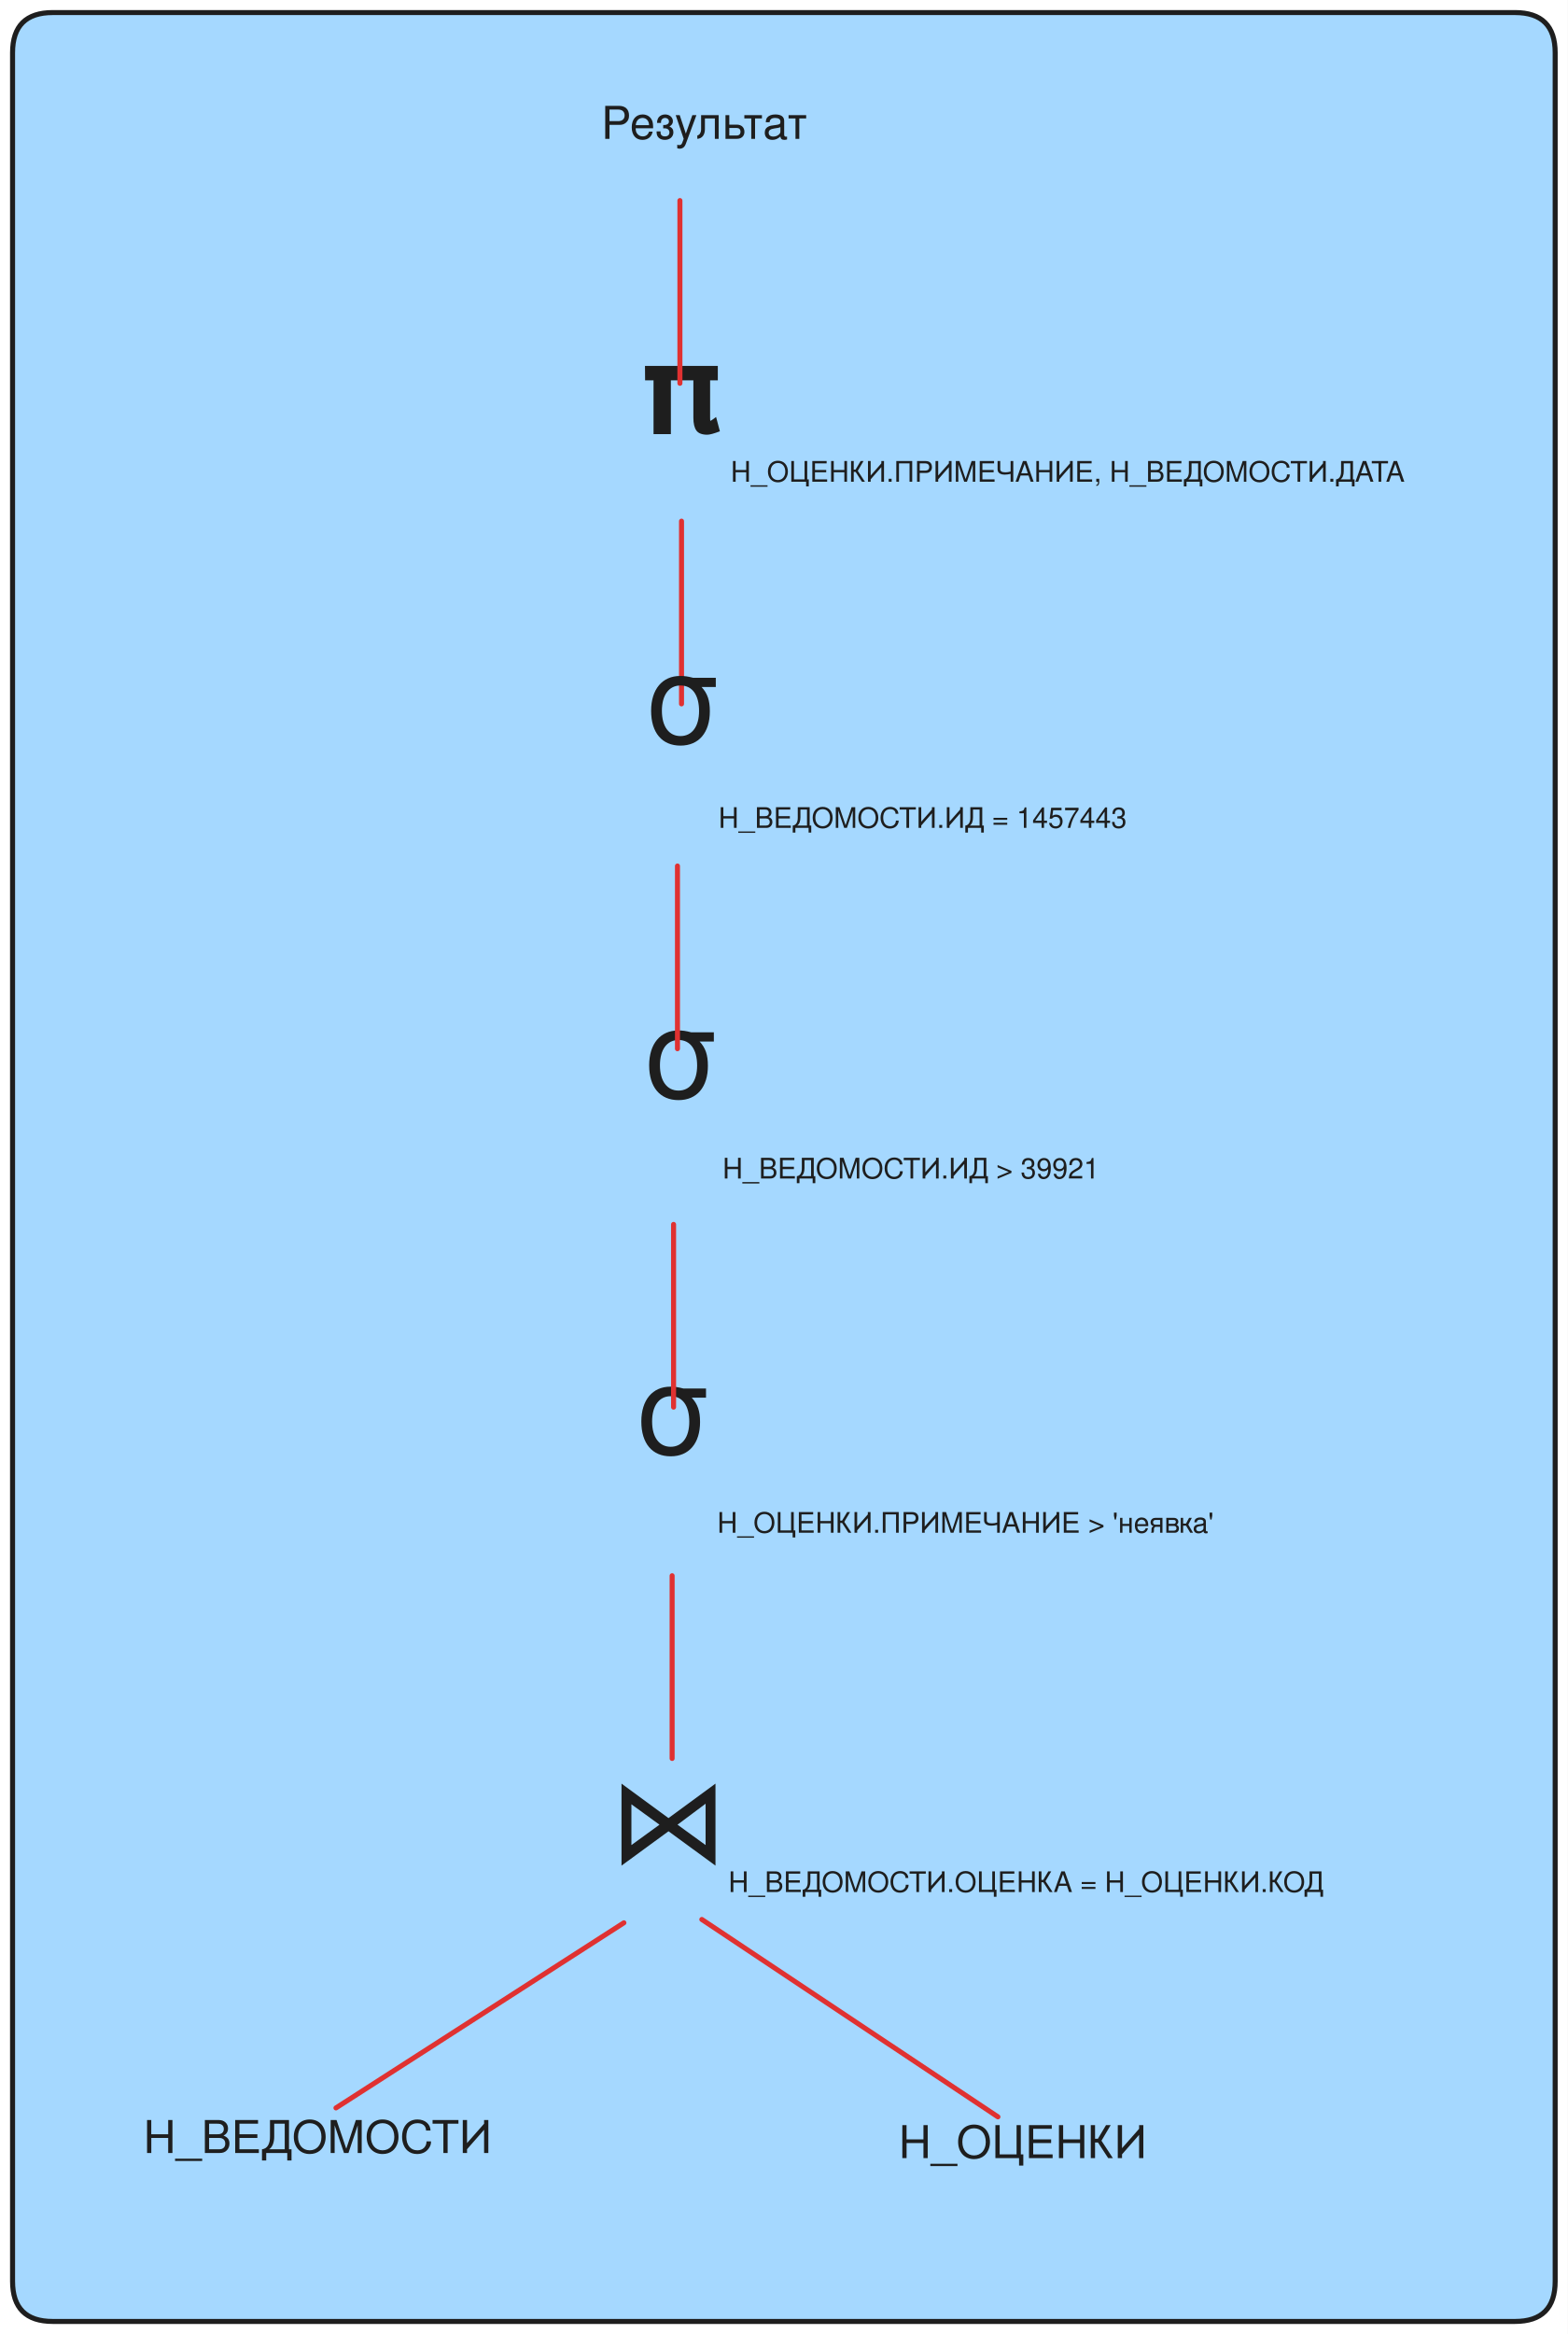
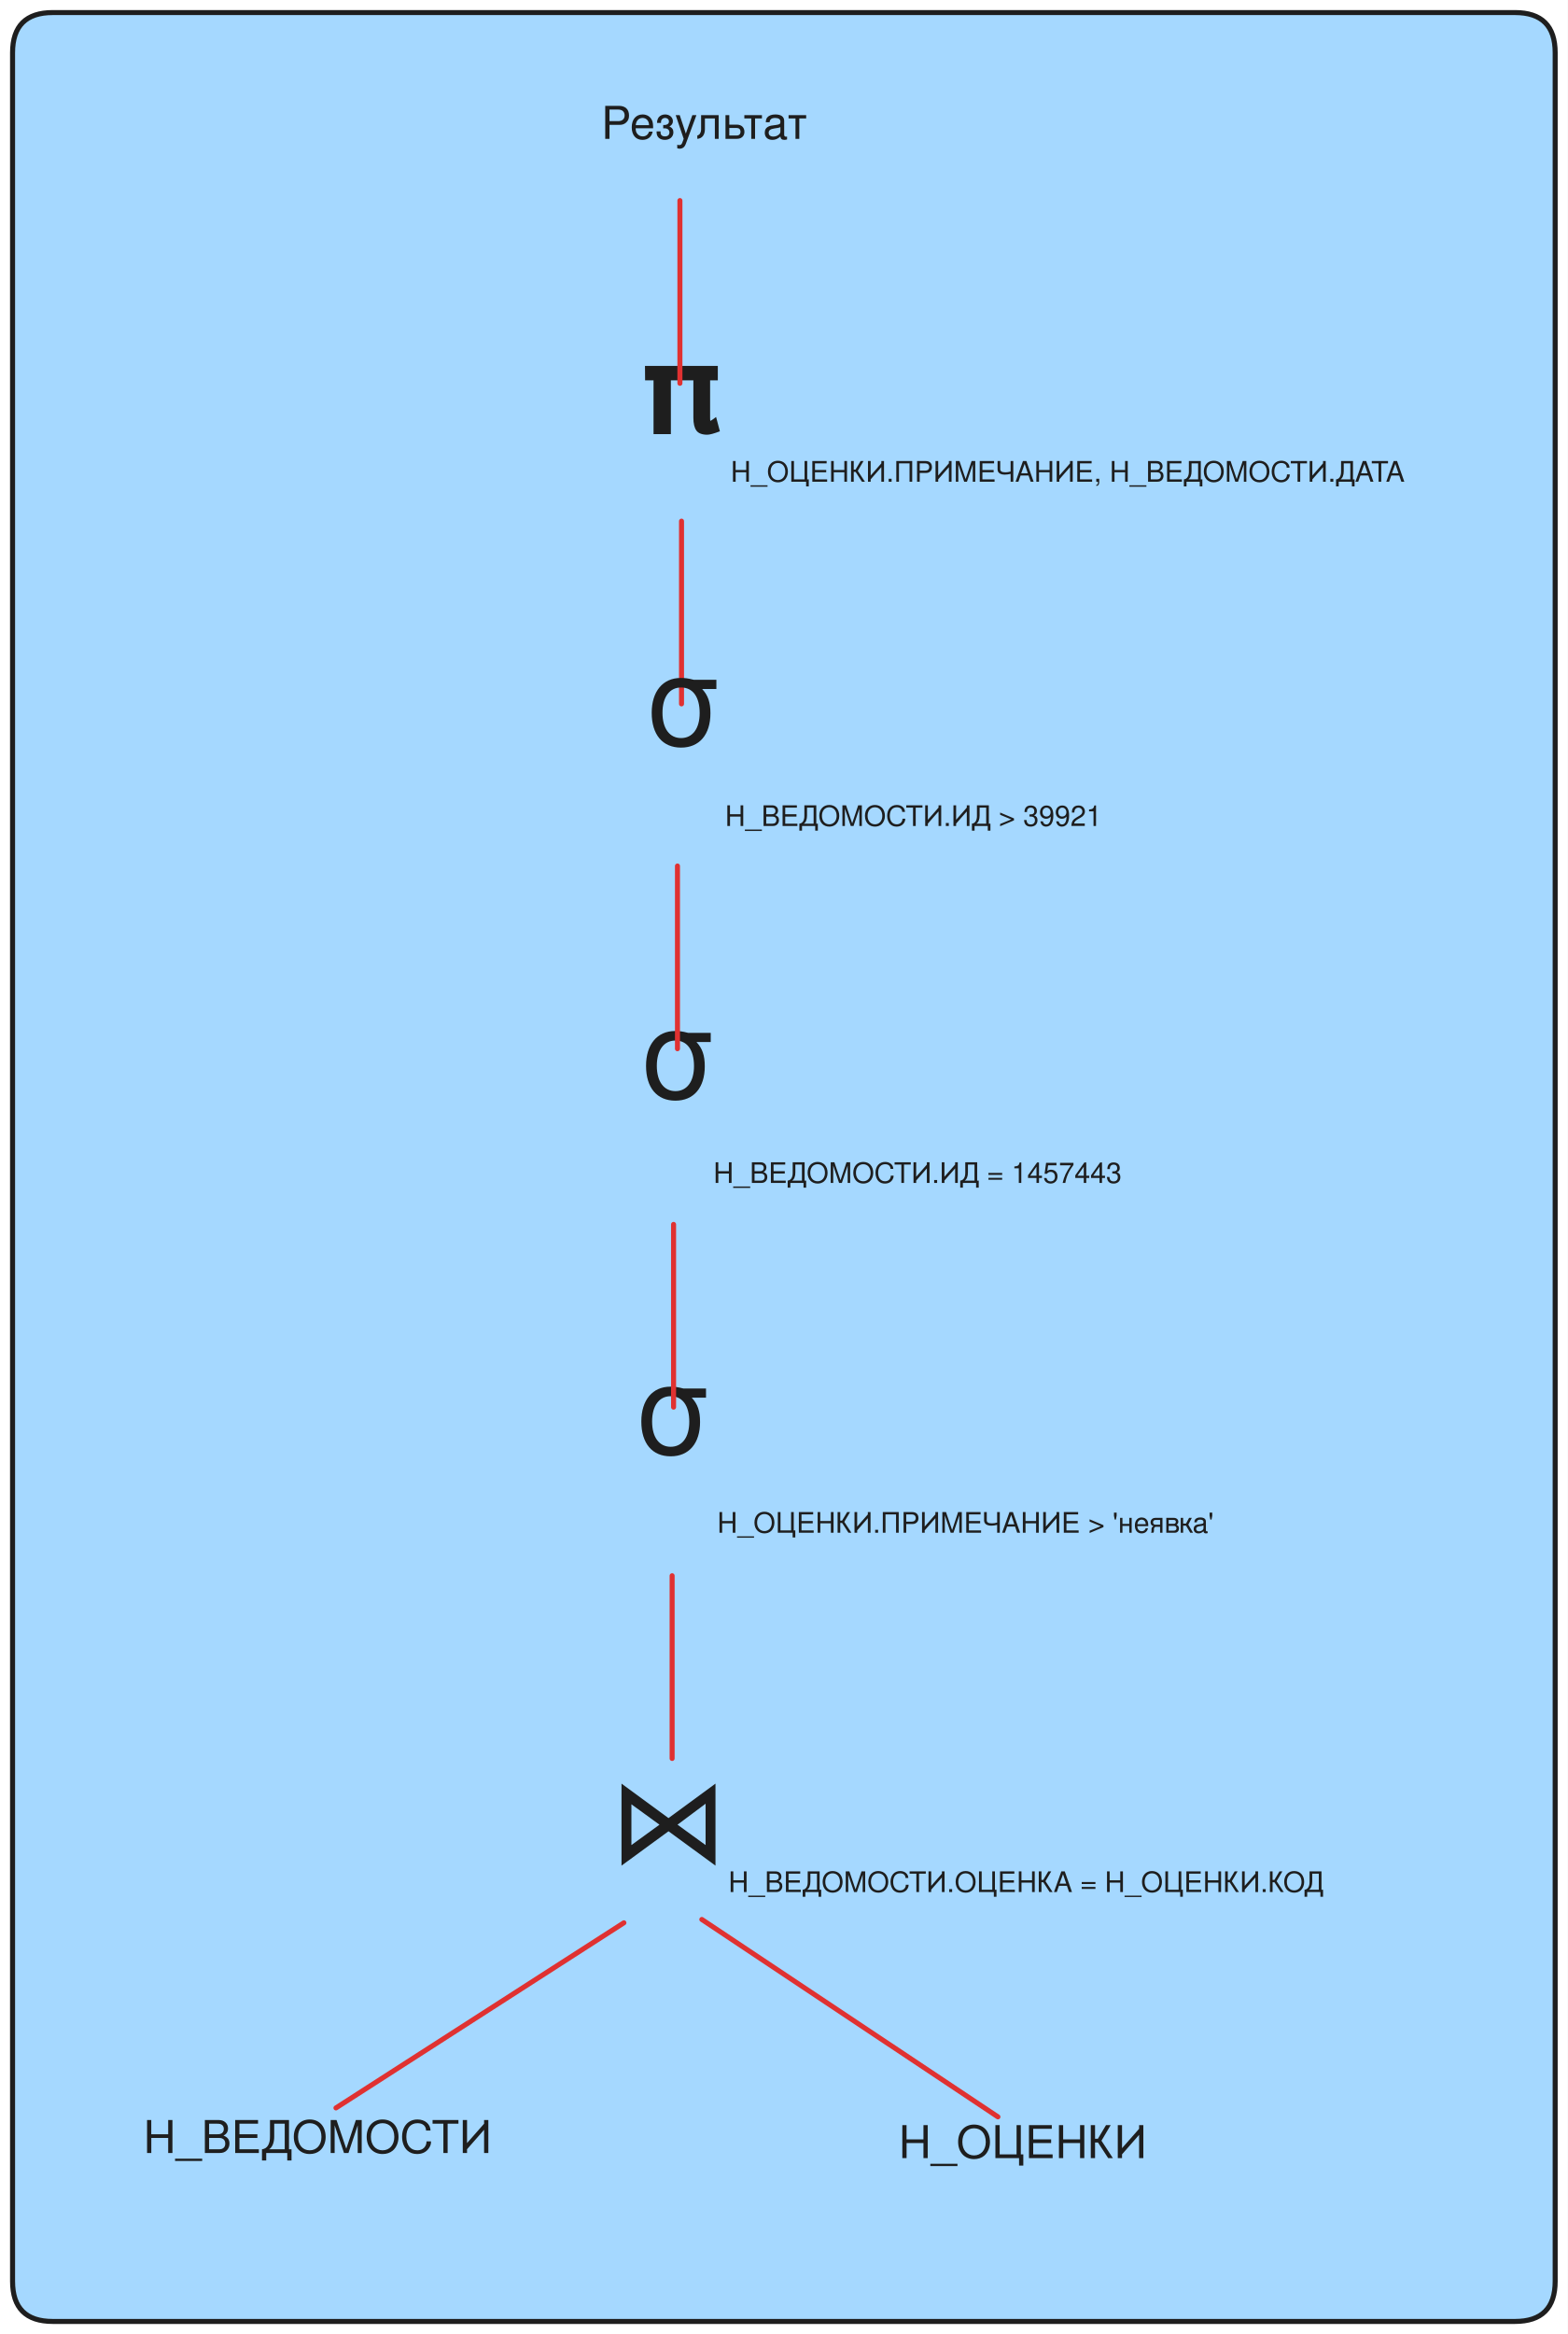
<svg xmlns="http://www.w3.org/2000/svg" version="1.1" viewBox="0 0 1247.929 1857.345" width="2495.858" height="3714.691">
  <defs>
    <style class="style-fonts">
      @font-face {
        font-family: "Virgil";
        src: url("https://excalidraw.com/Virgil.woff2");
      }
      @font-face {
        font-family: "Cascadia";
        src: url("https://excalidraw.com/Cascadia.woff2");
      }
      @font-face {
        font-family: "Assistant";
        src: url("https://excalidraw.com/Assistant-Regular.woff2");
      }
    </style>
  </defs>
  <rect x="0" y="0" width="1247.929" height="1857.345" fill="#ffffff" />
  <g stroke-linecap="round" transform="translate(10 10) rotate(0 613.9644 918.6727)">
-     <path d="M32 0 C358.39 0, 684.79 0, 1195.93 0 C1217.26 0, 1227.93 10.67, 1227.93 32 C1227.93 602.96, 1227.93 1173.92, 1227.93 1805.35 C1227.93 1826.68, 1217.26 1837.35, 1195.93 1837.35 C922.16 1837.35, 648.39 1837.35, 32 1837.35 C10.67 1837.35, 0 1826.68, 0 1805.35 C0 1381.08, 0 956.81, 0 32 C0 10.67, 10.67 0, 32 0" stroke="none" stroke-width="0" fill="#a5d8ff" />
-     <path d="M32 0 C439.12 0, 846.24 0, 1195.93 0 M32 0 C491.38 0, 950.76 0, 1195.93 0 M1195.93 0 C1217.26 0, 1227.93 10.67, 1227.93 32 M1195.93 0 C1217.26 0, 1227.93 10.67, 1227.93 32 M1227.93 32 C1227.93 657.09, 1227.93 1282.18, 1227.93 1805.35 M1227.93 32 C1227.93 421.03, 1227.93 810.06, 1227.93 1805.35 M1227.93 1805.35 C1227.93 1826.68, 1217.26 1837.35, 1195.93 1837.35 M1227.93 1805.35 C1227.93 1826.68, 1217.26 1837.35, 1195.93 1837.35 M1195.93 1837.35 C765.67 1837.35, 335.4 1837.35, 32 1837.35 M1195.93 1837.35 C784.26 1837.35, 372.59 1837.35, 32 1837.35 M32 1837.35 C10.67 1837.35, 0 1826.68, 0 1805.35 M32 1837.35 C10.67 1837.35, 0 1826.68, 0 1805.35 M0 1805.35 C0 1333.59, 0 861.84, 0 32 M0 1805.35 C0 1232.6, 0 659.86, 0 32 M0 32 C0 10.67, 10.67 0, 32 0 M0 32 C0 10.67, 10.67 0, 32 0" stroke="#1e1e1e" stroke-width="4" fill="none" />
+     <path d="M32 0 C457.1 0, 882.2 0, 1195.93 0 C1217.26 0, 1227.93 10.67, 1227.93 32 C1227.93 716.4, 1227.93 1400.8, 1227.93 1805.35 C1227.93 1826.68, 1217.26 1837.35, 1195.93 1837.35 C888.72 1837.35, 581.51 1837.35, 32 1837.35 C10.67 1837.35, 0 1826.68, 0 1805.35 C0 1423.15, 0 1040.96, 0 32 C0 10.67, 10.67 0, 32 0" stroke="none" stroke-width="0" fill="#a5d8ff" />
+     <path d="M32 0 C296.59 0, 561.19 0, 1195.93 0 M32 0 C476.92 0, 921.85 0, 1195.93 0 M1195.93 0 C1217.26 0, 1227.93 10.67, 1227.93 32 M1195.93 0 C1217.26 0, 1227.93 10.67, 1227.93 32 M1227.93 32 C1227.93 435.69, 1227.93 839.38, 1227.93 1805.35 M1227.93 32 C1227.93 637.12, 1227.93 1242.24, 1227.93 1805.35 M1227.93 1805.35 C1227.93 1826.68, 1217.26 1837.35, 1195.93 1837.35 M1227.93 1805.35 C1227.93 1826.68, 1217.26 1837.35, 1195.93 1837.35 M1195.93 1837.35 C747.36 1837.35, 298.79 1837.35, 32 1837.35 M1195.93 1837.35 C731.84 1837.35, 267.76 1837.35, 32 1837.35 M32 1837.35 C10.67 1837.35, 0 1826.68, 0 1805.35 M32 1837.35 C10.67 1837.35, 0 1826.68, 0 1805.35 M0 1805.35 C0 1235.28, 0 665.22, 0 32 M0 1805.35 C0 1183.78, 0 562.22, 0 32 M0 32 C0 10.67, 10.67 0, 32 0 M0 32 C0 10.67, 10.67 0, 32 0" stroke="#1e1e1e" stroke-width="4" fill="none" />
  </g>
  <g transform="translate(713.9139 1708.065) rotate(0 100.1953 20.7)">
    <text x="100.195" y="0" font-family="Helvetica, Segoe UI Emoji" font-size="36px" fill="#1e1e1e" text-anchor="middle" style="white-space: pre;" direction="ltr" dominant-baseline="text-before-edge">Н_ОЦЕНКИ</text>
  </g>
  <g transform="translate(113.1836 1704.011) rotate(0 139.6318 20.7)">
    <text x="139.632" y="0" font-family="Helvetica, Segoe UI Emoji" font-size="36px" fill="#1e1e1e" text-anchor="middle" style="white-space: pre;" direction="ltr" dominant-baseline="text-before-edge">Н_ВЕДОМОСТИ</text>
  </g>
  <g transform="translate(575.12 1499.825) rotate(0 241.5107 12.97282)">
    <text x="241.511" y="0" font-family="Helvetica, Segoe UI Emoji" font-size="22.561px" fill="#1e1e1e" text-anchor="middle" style="white-space: pre;" direction="ltr" dominant-baseline="text-before-edge">Н_ВЕДОМОСТИ.ОЦЕНКА = Н_ОЦЕНКИ.КОД</text>
  </g>
  <g stroke-linecap="round">
    <g transform="translate(267.4279 1677.428) rotate(0 114.5967 -73.65339)">
      <path d="M0 0 C38.2 -24.55, 190.99 -122.76, 229.19 -147.31 M0 0 C38.2 -24.55, 190.99 -122.76, 229.19 -147.31" stroke="#e03131" stroke-width="4" fill="none" />
    </g>
  </g>
  <mask />
  <g stroke-linecap="round">
    <g transform="translate(558.6508 1527.466) rotate(0 117.8496 78.54123)">
      <path d="M0 0 C39.28 26.18, 196.42 130.9, 235.7 157.08 M0 0 C39.28 26.18, 196.42 130.9, 235.7 157.08" stroke="#e03131" stroke-width="4" fill="none" />
    </g>
  </g>
  <mask />
  <g stroke-linecap="round">
    <g transform="translate(535.0117 1399.347) rotate(0 0 -72.70662)">
      <path d="M0 0 C0 -24.24, 0 -121.18, 0 -145.41 M0 0 C0 -24.24, 0 -121.18, 0 -145.41" stroke="#e03131" stroke-width="4" fill="none" />
    </g>
  </g>
  <mask />
  <g transform="translate(504.8832 1131.189) rotate(0 30.12844 56.72142)">
    <text x="30.128" y="0" font-family="Helvetica, Segoe UI Emoji" font-size="98.646px" fill="#1e1e1e" text-anchor="middle" style="white-space: pre;" direction="ltr" dominant-baseline="text-before-edge">σ</text>
  </g>
  <g transform="translate(568.3605 1213.9) rotate(0 200.1224 12.97282)">
    <text x="200.122" y="0" font-family="Helvetica, Segoe UI Emoji" font-size="22.561px" fill="#1e1e1e" text-anchor="middle" style="white-space: pre;" direction="ltr" dominant-baseline="text-before-edge">Н_ОЦЕНКИ.ПРИМЕЧАНИЕ &gt; 'неявка'</text>
  </g>
  <g stroke-linecap="round">
    <g transform="translate(542.4875 560.1332) rotate(0 0 -72.70662)">
      <path d="M0 0 C0 -24.24, 0 -121.18, 0 -145.41 M0 0 C0 -24.24, 0 -121.18, 0 -145.41" stroke="#e03131" stroke-width="4" fill="none" />
    </g>
  </g>
  <mask />
  <g transform="translate(513.5994 295.5552) rotate(0 28.88813 55.9282)">
    <text x="28.888" y="0" font-family="Helvetica, Segoe UI Emoji" font-size="97.266px" fill="#1e1e1e" text-anchor="middle" style="white-space: pre;" direction="ltr" dominant-baseline="text-before-edge">𝛑</text>
  </g>
  <g transform="translate(577.4021 377.5116) rotate(0 272.4941 12.97282)">
    <text x="272.494" y="0" font-family="Helvetica, Segoe UI Emoji" font-size="22.561px" fill="#1e1e1e" text-anchor="middle" style="white-space: pre;" direction="ltr" dominant-baseline="text-before-edge">Н_ОЦЕНКИ.ПРИМЕЧАНИЕ, Н_ВЕДОМОСТИ.ДАТА</text>
  </g>
  <g stroke-linecap="round">
    <g transform="translate(541.2119 305.0223) rotate(0 0 -72.70662)">
      <path d="M0 0 C0 -24.24, 0 -121.18, 0 -145.41 M0 0 C0 -24.24, 0 -121.18, 0 -145.41" stroke="#e03131" stroke-width="4" fill="none" />
    </g>
  </g>
  <mask />
  <g transform="translate(473.3623 101.1914) rotate(0 87.35449 20.7)">
    <text x="87.354" y="0" font-family="Helvetica, Segoe UI Emoji" font-size="36px" fill="#1e1e1e" text-anchor="middle" style="white-space: pre;" direction="ltr" dominant-baseline="text-before-edge">Результат</text>
  </g>
  <g transform="translate(495.4673 1416.033) rotate(0 36.66138 54.57957)">
    <text x="36.661" y="0" font-family="Helvetica, Segoe UI Emoji" font-size="94.921px" fill="#1e1e1e" text-anchor="middle" style="white-space: pre;" direction="ltr" dominant-baseline="text-before-edge">⋈</text>
  </g>
-   <g transform="translate(511.1258 847.7371) rotate(0 30.12844 56.72142)">
+   <g transform="translate(513.144 567.2102) rotate(0 30.12844 56.72142)">
    <text x="30.128" y="0" font-family="Helvetica, Segoe UI Emoji" font-size="98.646px" fill="#1e1e1e" text-anchor="middle" style="white-space: pre;" direction="ltr" dominant-baseline="text-before-edge">σ</text>
  </g>
-   <g transform="translate(570.9525 652.9845) rotate(0 163.4711 12.97282)">
+   <g transform="translate(566.9161 935.5296) rotate(0 163.4711 12.97282)">
    <text x="163.471" y="0" font-family="Helvetica, Segoe UI Emoji" font-size="22.561px" fill="#1e1e1e" text-anchor="middle" style="white-space: pre;" direction="ltr" dominant-baseline="text-before-edge">Н_ВЕДОМОСТИ.ИД = 1457443</text>
  </g>
-   <g transform="translate(512.6759 565.6239) rotate(0 30.12844 56.72142)">
+   <g transform="translate(508.6395 848.169) rotate(0 30.12844 56.72142)">
    <text x="30.128" y="0" font-family="Helvetica, Segoe UI Emoji" font-size="98.646px" fill="#1e1e1e" text-anchor="middle" style="white-space: pre;" direction="ltr" dominant-baseline="text-before-edge">σ</text>
  </g>
-   <g transform="translate(574.1996 931.9976) rotate(0 150.9235 12.97282)">
+   <g transform="translate(576.2178 651.4706) rotate(0 150.9235 12.97282)">
    <text x="150.924" y="0" font-family="Helvetica, Segoe UI Emoji" font-size="22.561px" fill="#1e1e1e" text-anchor="middle" style="white-space: pre;" direction="ltr" dominant-baseline="text-before-edge">Н_ВЕДОМОСТИ.ИД &gt; 39921</text>
  </g>
  <g stroke-linecap="round">
    <g transform="translate(536.1672 1119.772) rotate(0 0 -72.70662)">
      <path d="M0 0 C0 -24.24, 0 -121.18, 0 -145.41 M0 0 C0 -24.24, 0 -121.18, 0 -145.41" stroke="#e03131" stroke-width="4" fill="none" />
    </g>
  </g>
  <mask />
  <g stroke-linecap="round">
    <g transform="translate(539.2673 834.5585) rotate(0 0 -72.70662)">
      <path d="M0 0 C0 -24.24, 0 -121.18, 0 -145.41 M0 0 C0 -24.24, 0 -121.18, 0 -145.41" stroke="#e03131" stroke-width="4" fill="none" />
    </g>
  </g>
  <mask />
</svg>
